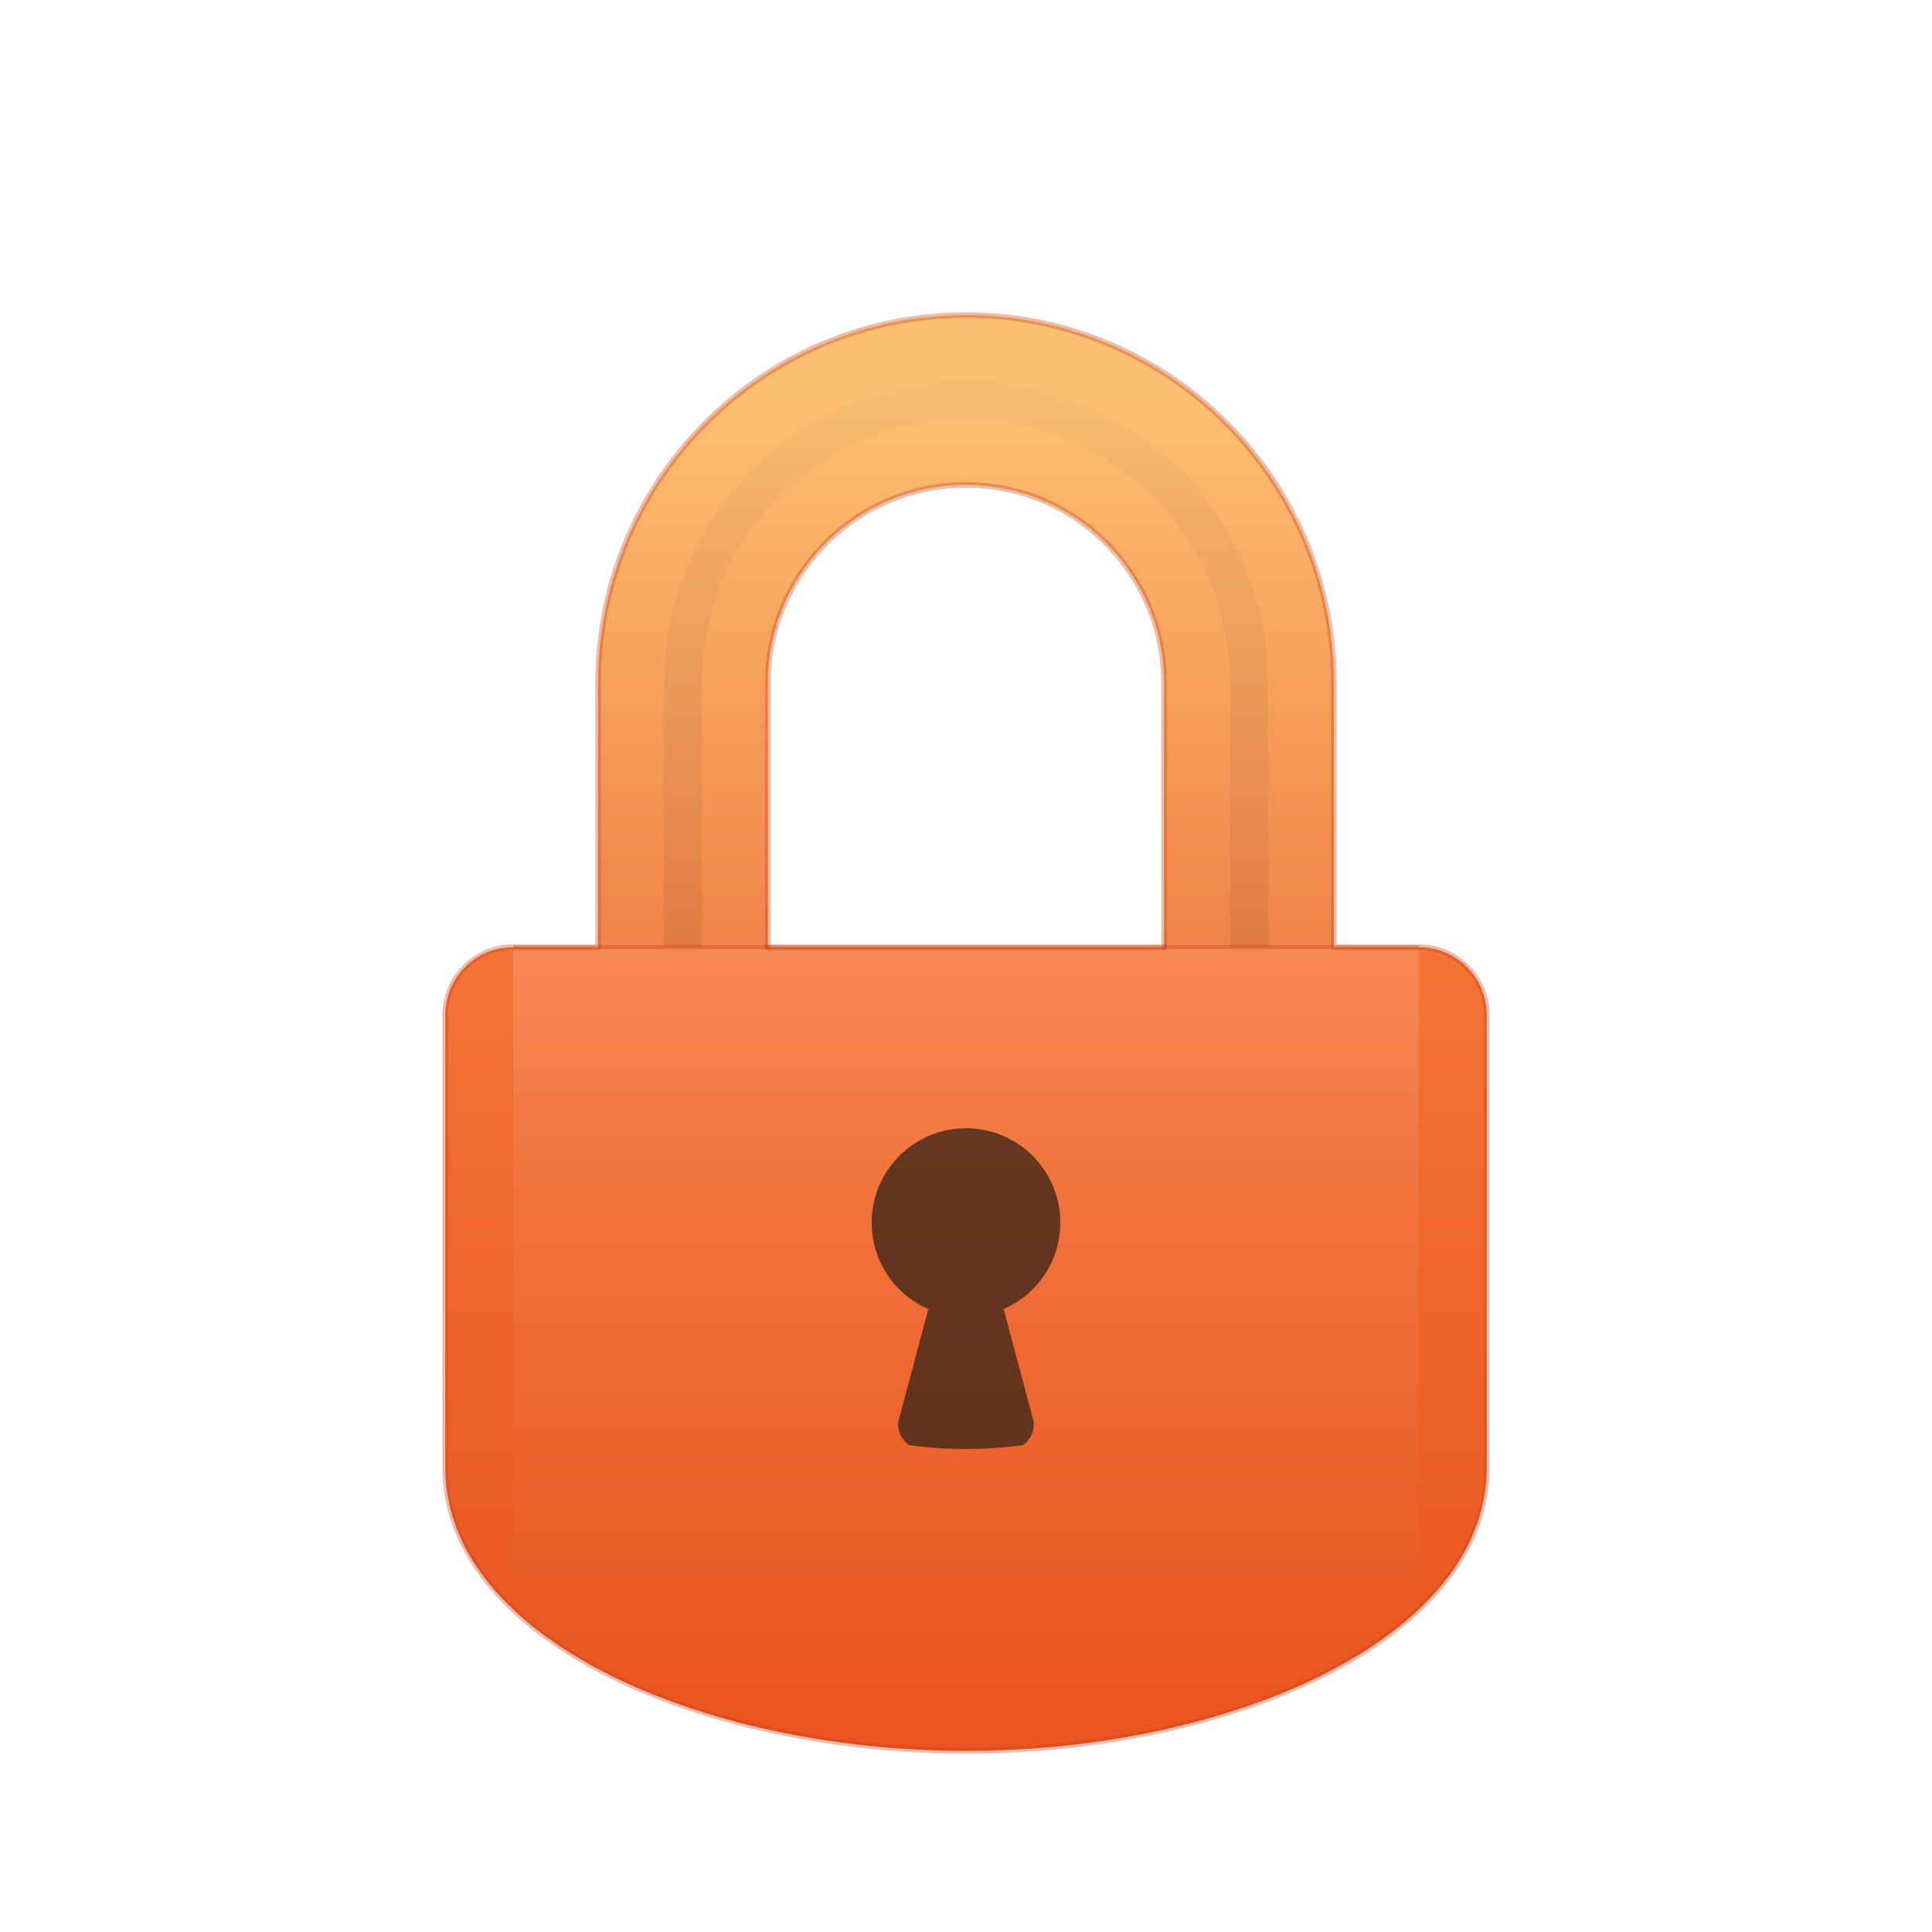
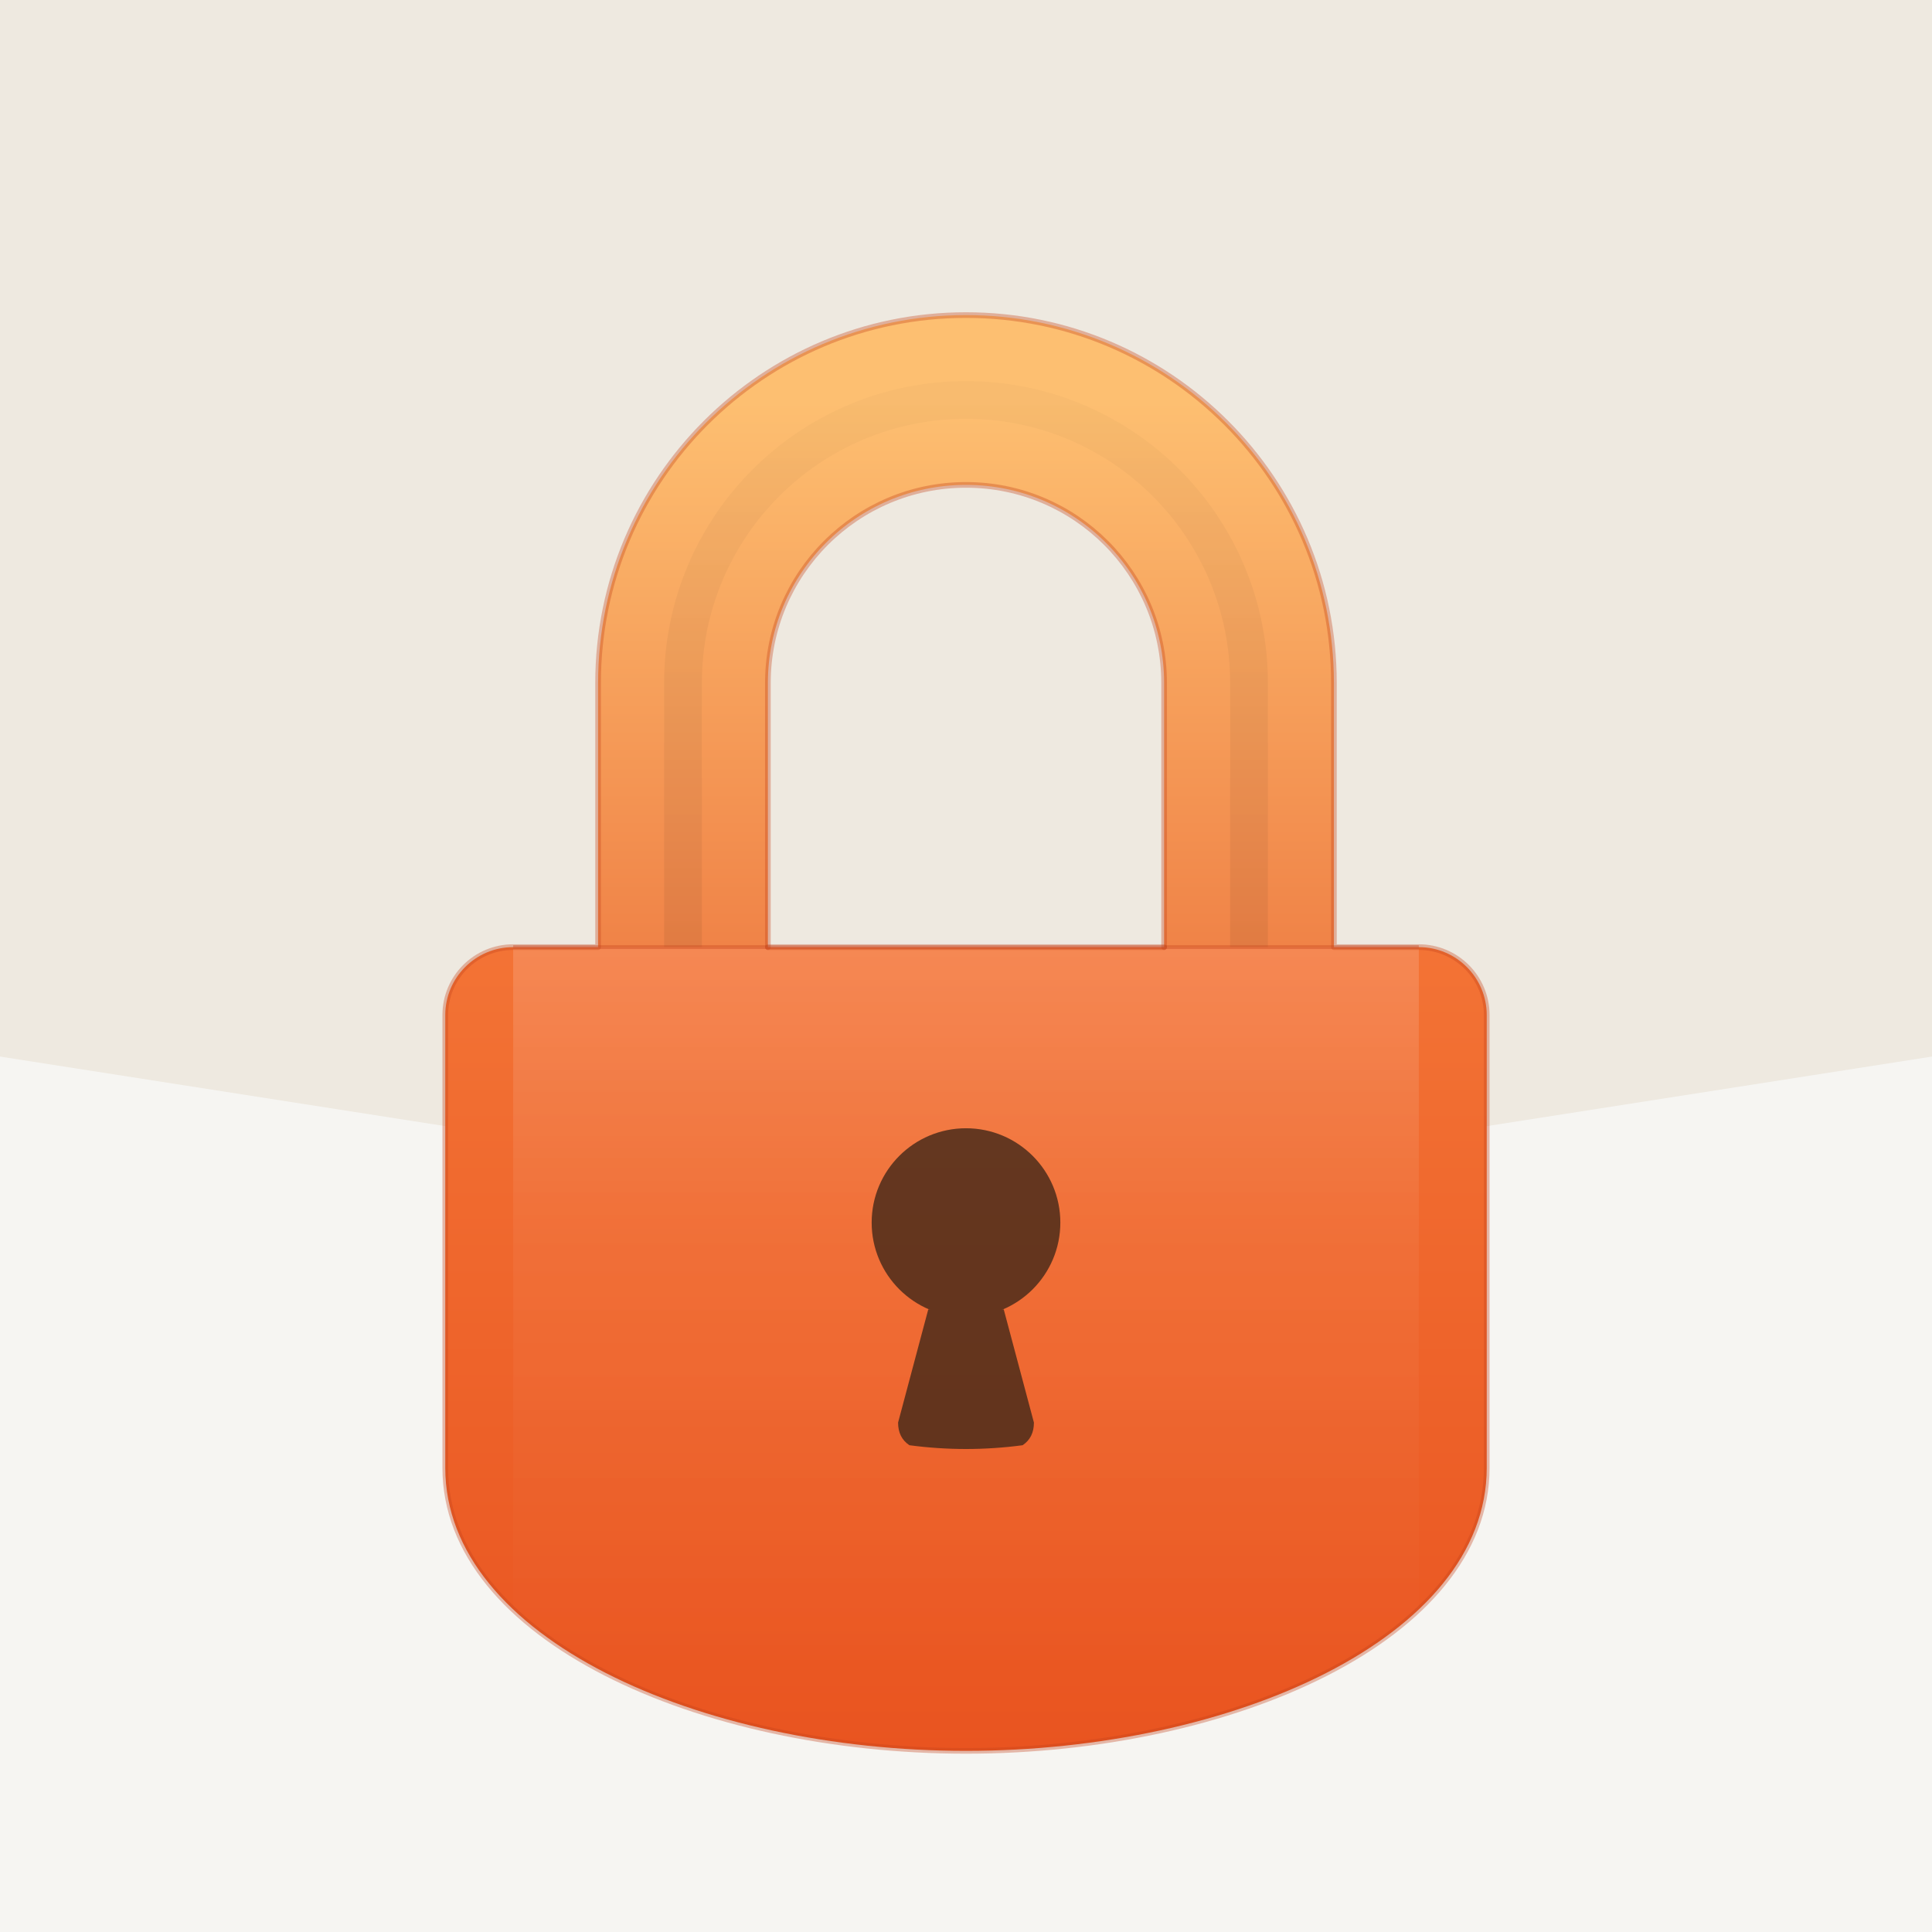
- <svg xmlns="http://www.w3.org/2000/svg" width="1024" height="1024" viewBox="0 0 1024 1024" role="img" aria-label="KeePass-style square icon with faint-bordered padlock">
+ <svg xmlns="http://www.w3.org/2000/svg" width="1024" height="1024" viewBox="0 0 1024 1024" role="img" aria-label="KeePass-style square icon with subtly angled two-tone off-white background and padlock">
  <defs>
    <linearGradient id="lockBody" x1="0" y1="0" x2="0" y2="1">
      <stop offset="0%" stop-color="#F37335" />
      <stop offset="100%" stop-color="#E95420" />
    </linearGradient>
    <linearGradient id="lockShackle" x1="0" y1="0" x2="0" y2="1">
      <stop offset="0%" stop-color="#FDBF71" />
      <stop offset="100%" stop-color="#F08347" />
    </linearGradient>
    <linearGradient id="shackleShade" x1="0" y1="0" x2="0" y2="1">
      <stop offset="0%" stop-color="#000000" stop-opacity="0.06" />
      <stop offset="100%" stop-color="#000000" stop-opacity="0.18" />
    </linearGradient>
    <linearGradient id="bodyHighlight" x1="0" y1="0" x2="0" y2="1">
      <stop offset="0%" stop-color="#FFFFFF" stop-opacity="0.15" />
      <stop offset="40%" stop-color="#FFFFFF" stop-opacity="0.05" />
      <stop offset="100%" stop-color="#FFFFFF" stop-opacity="0" />
    </linearGradient>
  </defs>
-   <rect width="1024" height="1024" fill="#FFFFFF" />
+   <rect width="1024" height="1024" fill="#F6F5F2" />
+   <path d="     M 0 0     L 1024 0     L 1024 560     L 512 640     L 0 560     Z" fill="#EEE9E0" />
  <g transform="translate(512,442)">
    <path d="M -150 60 V -80 A 150 150 0 0 1 150 -80 V 60" fill="none" stroke="url(#lockShackle)" stroke-width="90" stroke-linecap="round" stroke-linejoin="round" />
    <path d="M -150 60 V -80 A 150 150 0 0 1 150 -80 V 60" fill="none" stroke="url(#shackleShade)" stroke-width="20" opacity="0.35" stroke-linecap="round" stroke-linejoin="round" />
    <path d="       M -240 60       h 480       a 36 36 0 0 1 36 36       v 240       c 0 90 -135 150 -276 150       c -141 0 -276 -60 -276 -150       v -240       a 36 36 0 0 1 36 -36       z" fill="url(#lockBody)" />
    <path d="M -240 60 h 480" stroke="url(#bodyHighlight)" stroke-width="10" opacity="0.35" />
    <rect x="-240" y="60" width="480" height="380" fill="url(#bodyHighlight)" />
    <path d="M -240 60 h 480" stroke="#C9451E" stroke-width="2" opacity="0.4" />
    <g fill="#4B2B1A" opacity="0.85" transform="translate(0,206)">
      <circle r="50" />
      <path d="M -20 46 L -36 106 Q -36 114 -30 118 Q 0 122 30 118 Q 36 114 36 106 L 20 46 Z" />
    </g>
    <path d="       M -240 60       L -195 60       V -80       A 195 195 0 0 1 195 -80       V 60       L 240 60       a 36 36 0 0 1 36 36       v 240       c 0 90 -135 150 -276 150       c -141 0 -276 -60 -276 -150       v -240       a 36 36 0 0 1 36 -36       Z" fill="none" stroke="#C4411B" stroke-width="3" opacity="0.35" stroke-linecap="round" stroke-linejoin="round" />
    <path d="       M -105 60       V -80       A 105 105 0 0 1 105 -80       V 60" fill="none" stroke="#C4411B" stroke-width="3" opacity="0.35" stroke-linecap="round" stroke-linejoin="round" />
    <path d="M -105 60 H 105" fill="none" stroke="#C4411B" stroke-width="3" opacity="0.35" stroke-linecap="round" stroke-linejoin="round" />
  </g>
</svg>
